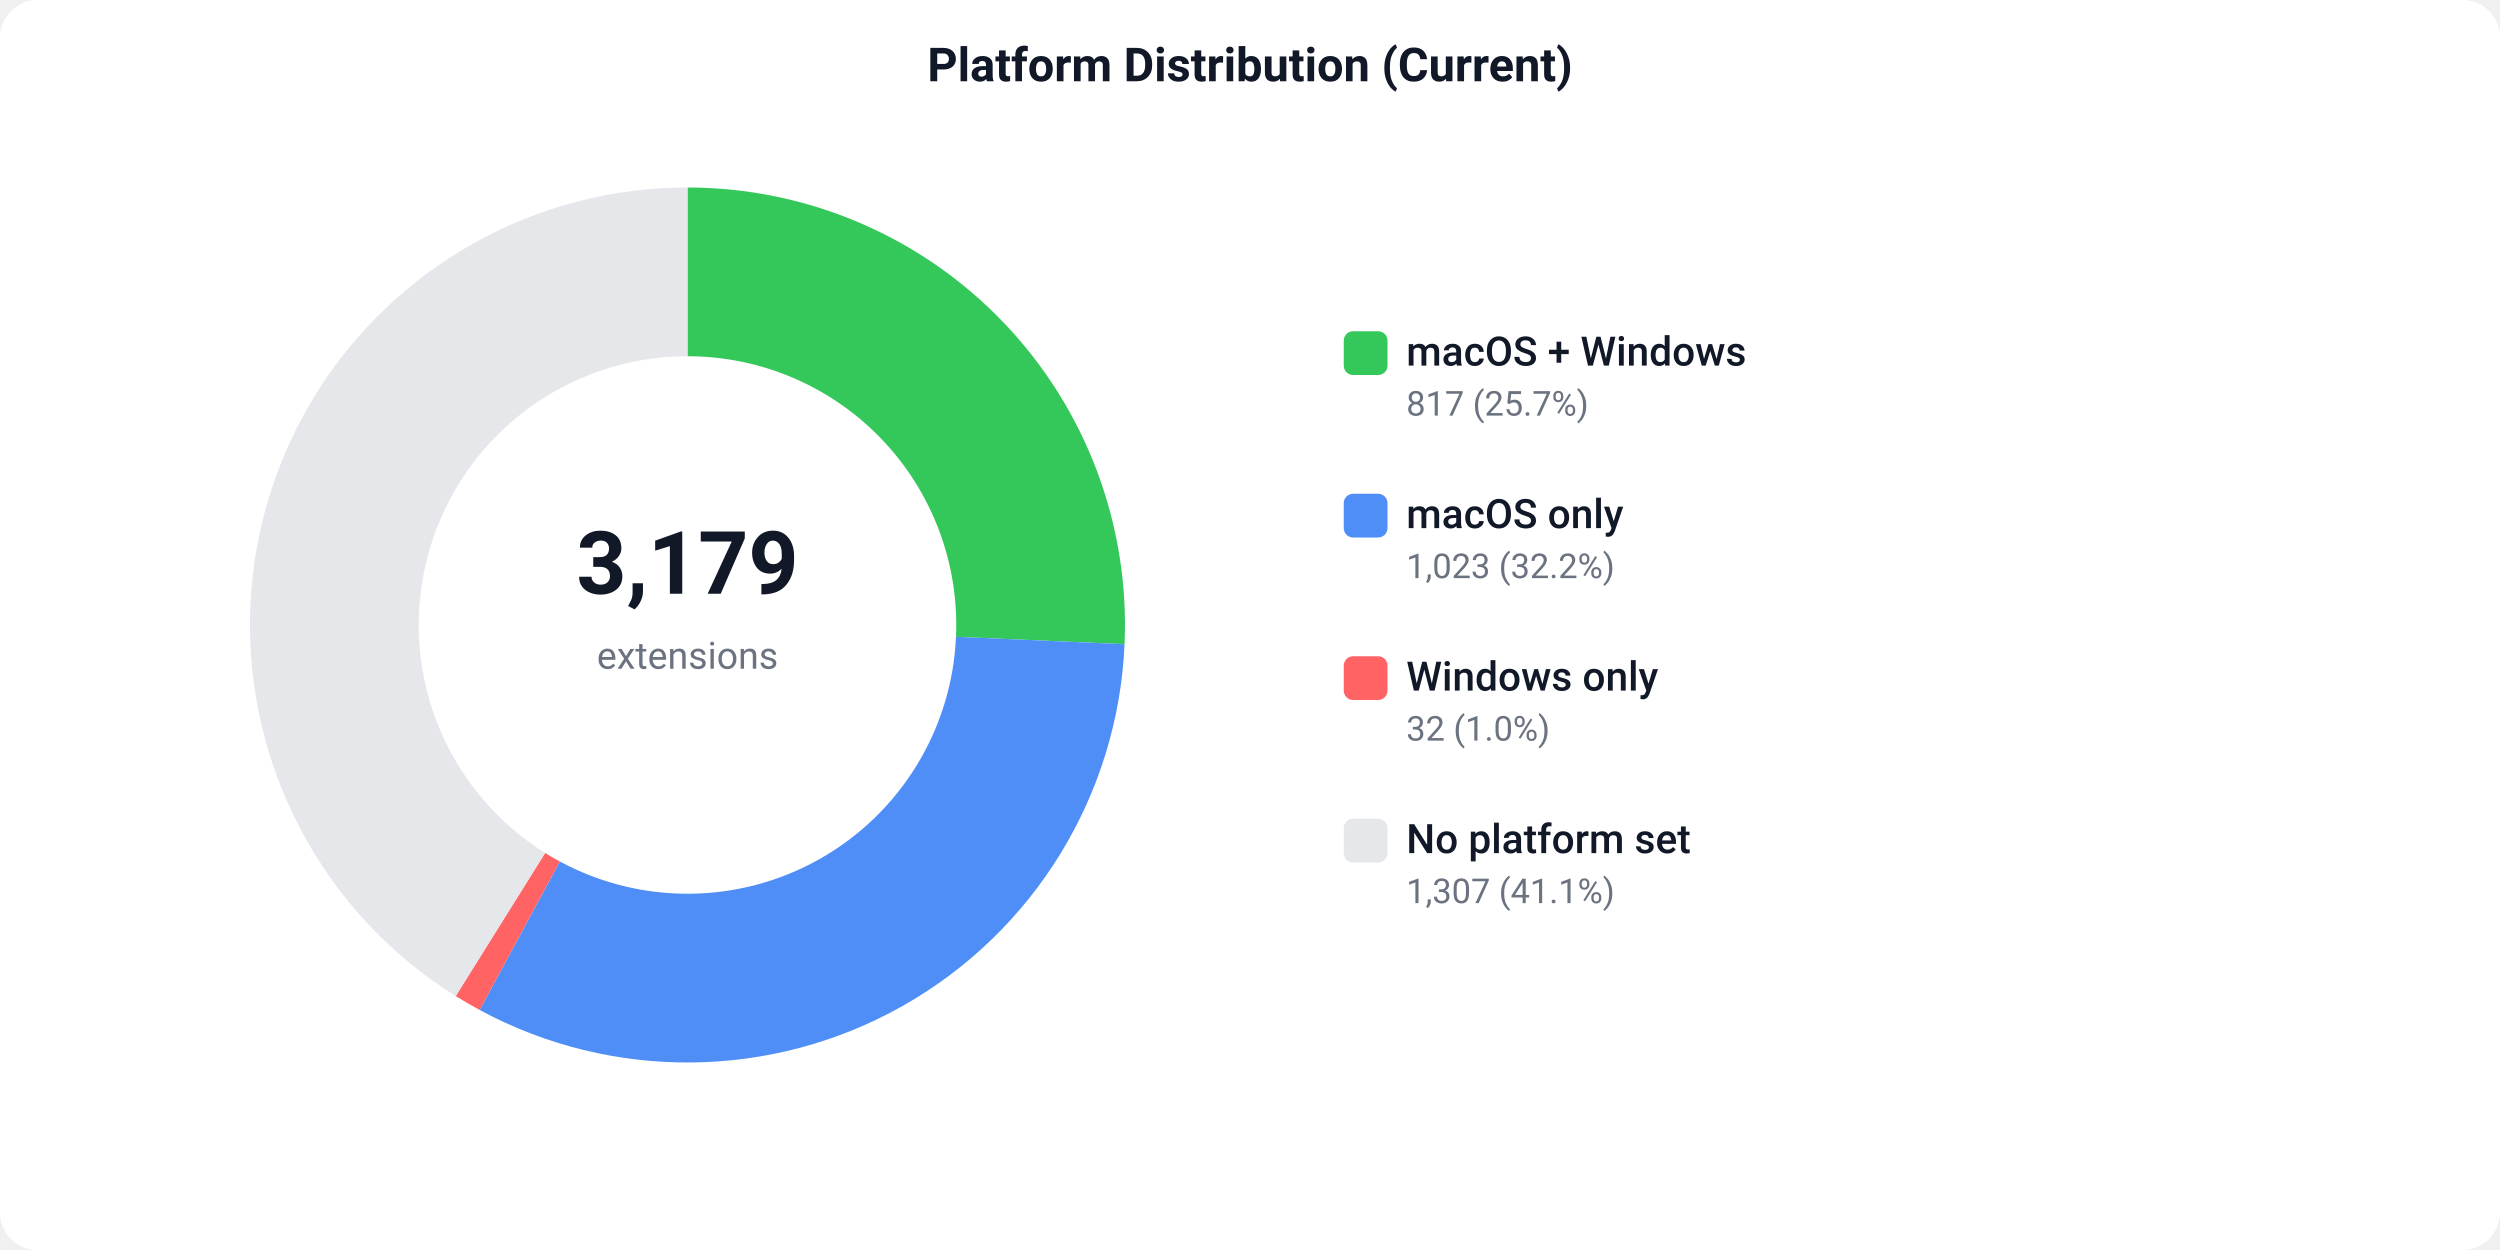
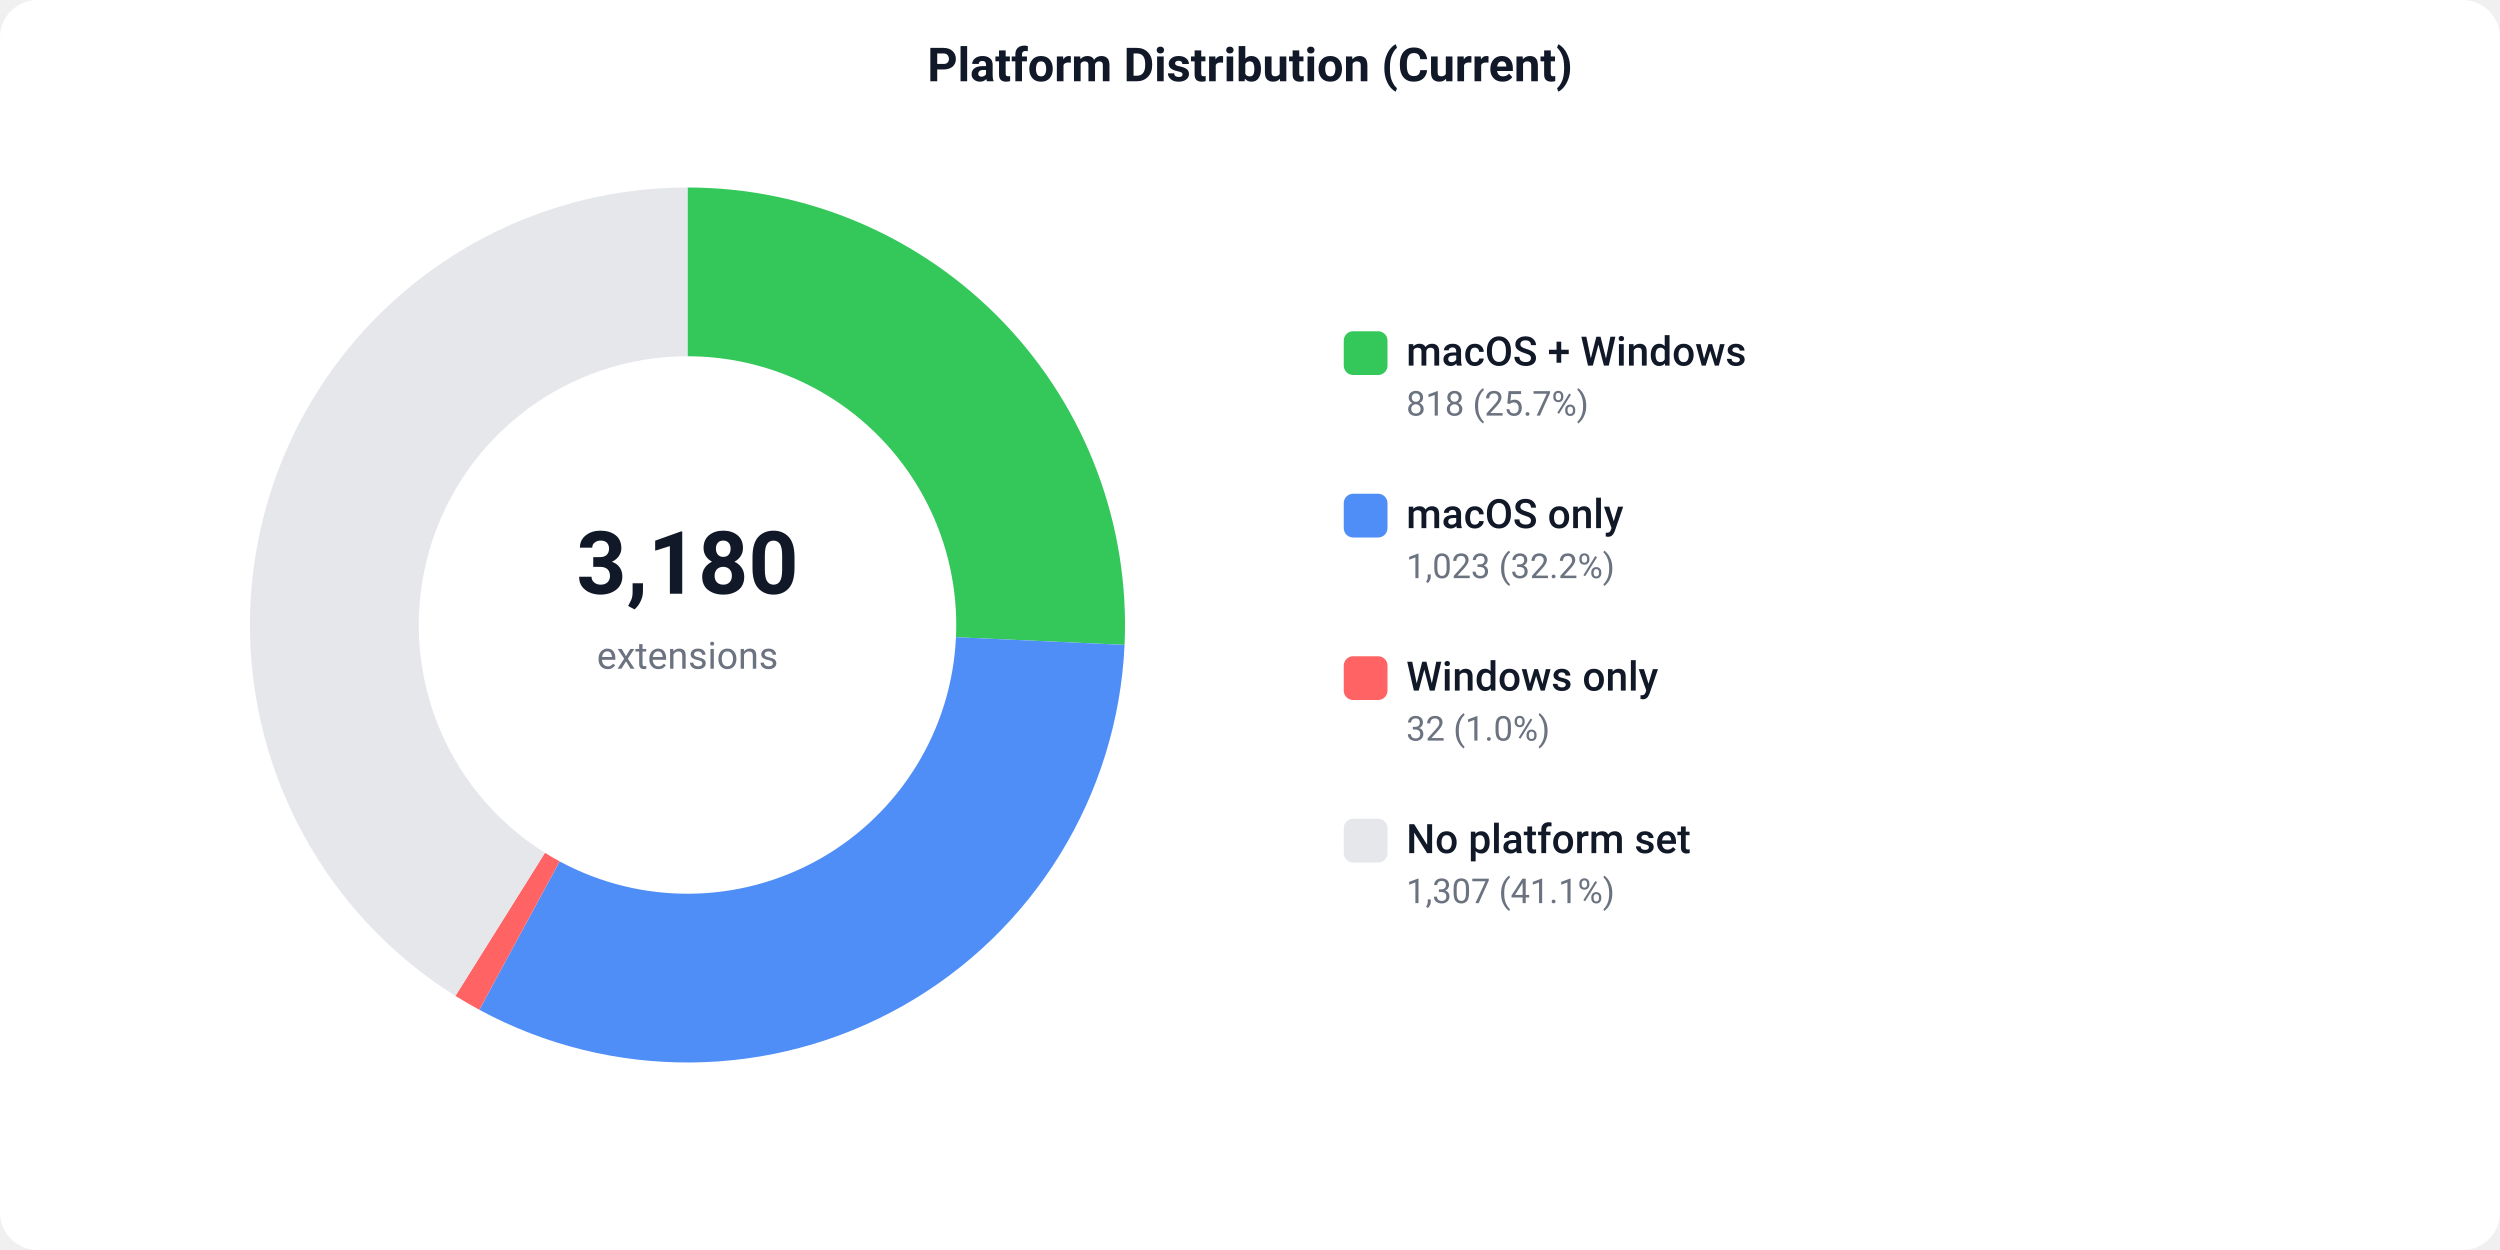
<svg xmlns="http://www.w3.org/2000/svg" width="800" height="400" viewBox="0 0 800 400">
  <defs>
    <style>text { font-family: -apple-system, BlinkMacSystemFont, 'Segoe UI', Roboto, sans-serif; }</style>
  </defs>
  <rect width="800" height="400" fill="#ffffff" rx="12" />
  <text x="400" y="26" text-anchor="middle" font-size="15" font-weight="600" fill="#111827">Platform Distribution (Current)</text>
-   <path d="M 220.00 60.00 A 140 140 0 0 1 359.86 206.15 L 305.92 203.78 A 86 86 0 0 0 220.00 114.00 Z" fill="#34C759" />
-   <path d="M 359.86 206.15 A 140 140 0 0 1 153.48 323.19 L 179.14 275.67 A 86 86 0 0 0 305.92 203.78 Z" fill="#4F8EF7" />
-   <path d="M 153.48 323.19 A 140 140 0 0 1 145.83 318.74 L 174.44 272.94 A 86 86 0 0 0 179.14 275.67 Z" fill="#FF6363" />
-   <path d="M 145.83 318.74 A 140 140 0 0 1 220.00 60.00 L 220.00 114.00 A 86 86 0 0 0 174.44 272.94 Z" fill="#e5e7eb" />
-   <text x="220" y="190" text-anchor="middle" font-size="28" font-weight="700" fill="#111827">3,179</text>
+   <path d="M 220.00 60.00 A 140 140 0 0 1 359.86 206.36 L 305.91 203.91 A 86 86 0 0 0 220.00 114.00 Z" fill="#34C759" />
+   <path d="M 359.86 206.36 A 140 140 0 0 1 153.38 323.13 L 179.08 275.64 A 86 86 0 0 0 305.91 203.91 Z" fill="#4F8EF7" />
+   <path d="M 153.38 323.13 A 140 140 0 0 1 145.73 318.68 L 174.38 272.90 A 86 86 0 0 0 179.08 275.64 Z" fill="#FF6363" />
+   <path d="M 145.73 318.68 A 140 140 0 0 1 220.00 60.00 L 220.00 114.00 A 86 86 0 0 0 174.38 272.90 Z" fill="#e5e7eb" />
+   <text x="220" y="190" text-anchor="middle" font-size="28" font-weight="700" fill="#111827">3,180</text>
  <text x="220" y="214" text-anchor="middle" font-size="12" fill="#6b7280">extensions</text>
  <rect x="430" y="106" width="14" height="14" fill="#34C759" rx="3" />
  <text x="450" y="117" font-size="13" font-weight="500" fill="#111827">macOS + Windows</text>
-   <text x="450" y="133" font-size="11" fill="#6b7280">817 (25.7%)</text>
+   <text x="450" y="133" font-size="11" fill="#6b7280">818 (25.7%)</text>
  <rect x="430" y="158" width="14" height="14" fill="#4F8EF7" rx="3" />
  <text x="450" y="169" font-size="13" font-weight="500" fill="#111827">macOS only</text>
  <text x="450" y="185" font-size="11" fill="#6b7280">1,023 (32.2%)</text>
  <rect x="430" y="210" width="14" height="14" fill="#FF6363" rx="3" />
  <text x="450" y="221" font-size="13" font-weight="500" fill="#111827">Windows only</text>
  <text x="450" y="237" font-size="11" fill="#6b7280">32 (1.0%)</text>
  <rect x="430" y="262" width="14" height="14" fill="#e5e7eb" rx="3" />
  <text x="450" y="273" font-size="13" font-weight="500" fill="#111827">No platform set</text>
  <text x="450" y="289" font-size="11" fill="#6b7280">1,307 (41.1%)</text>
</svg>
